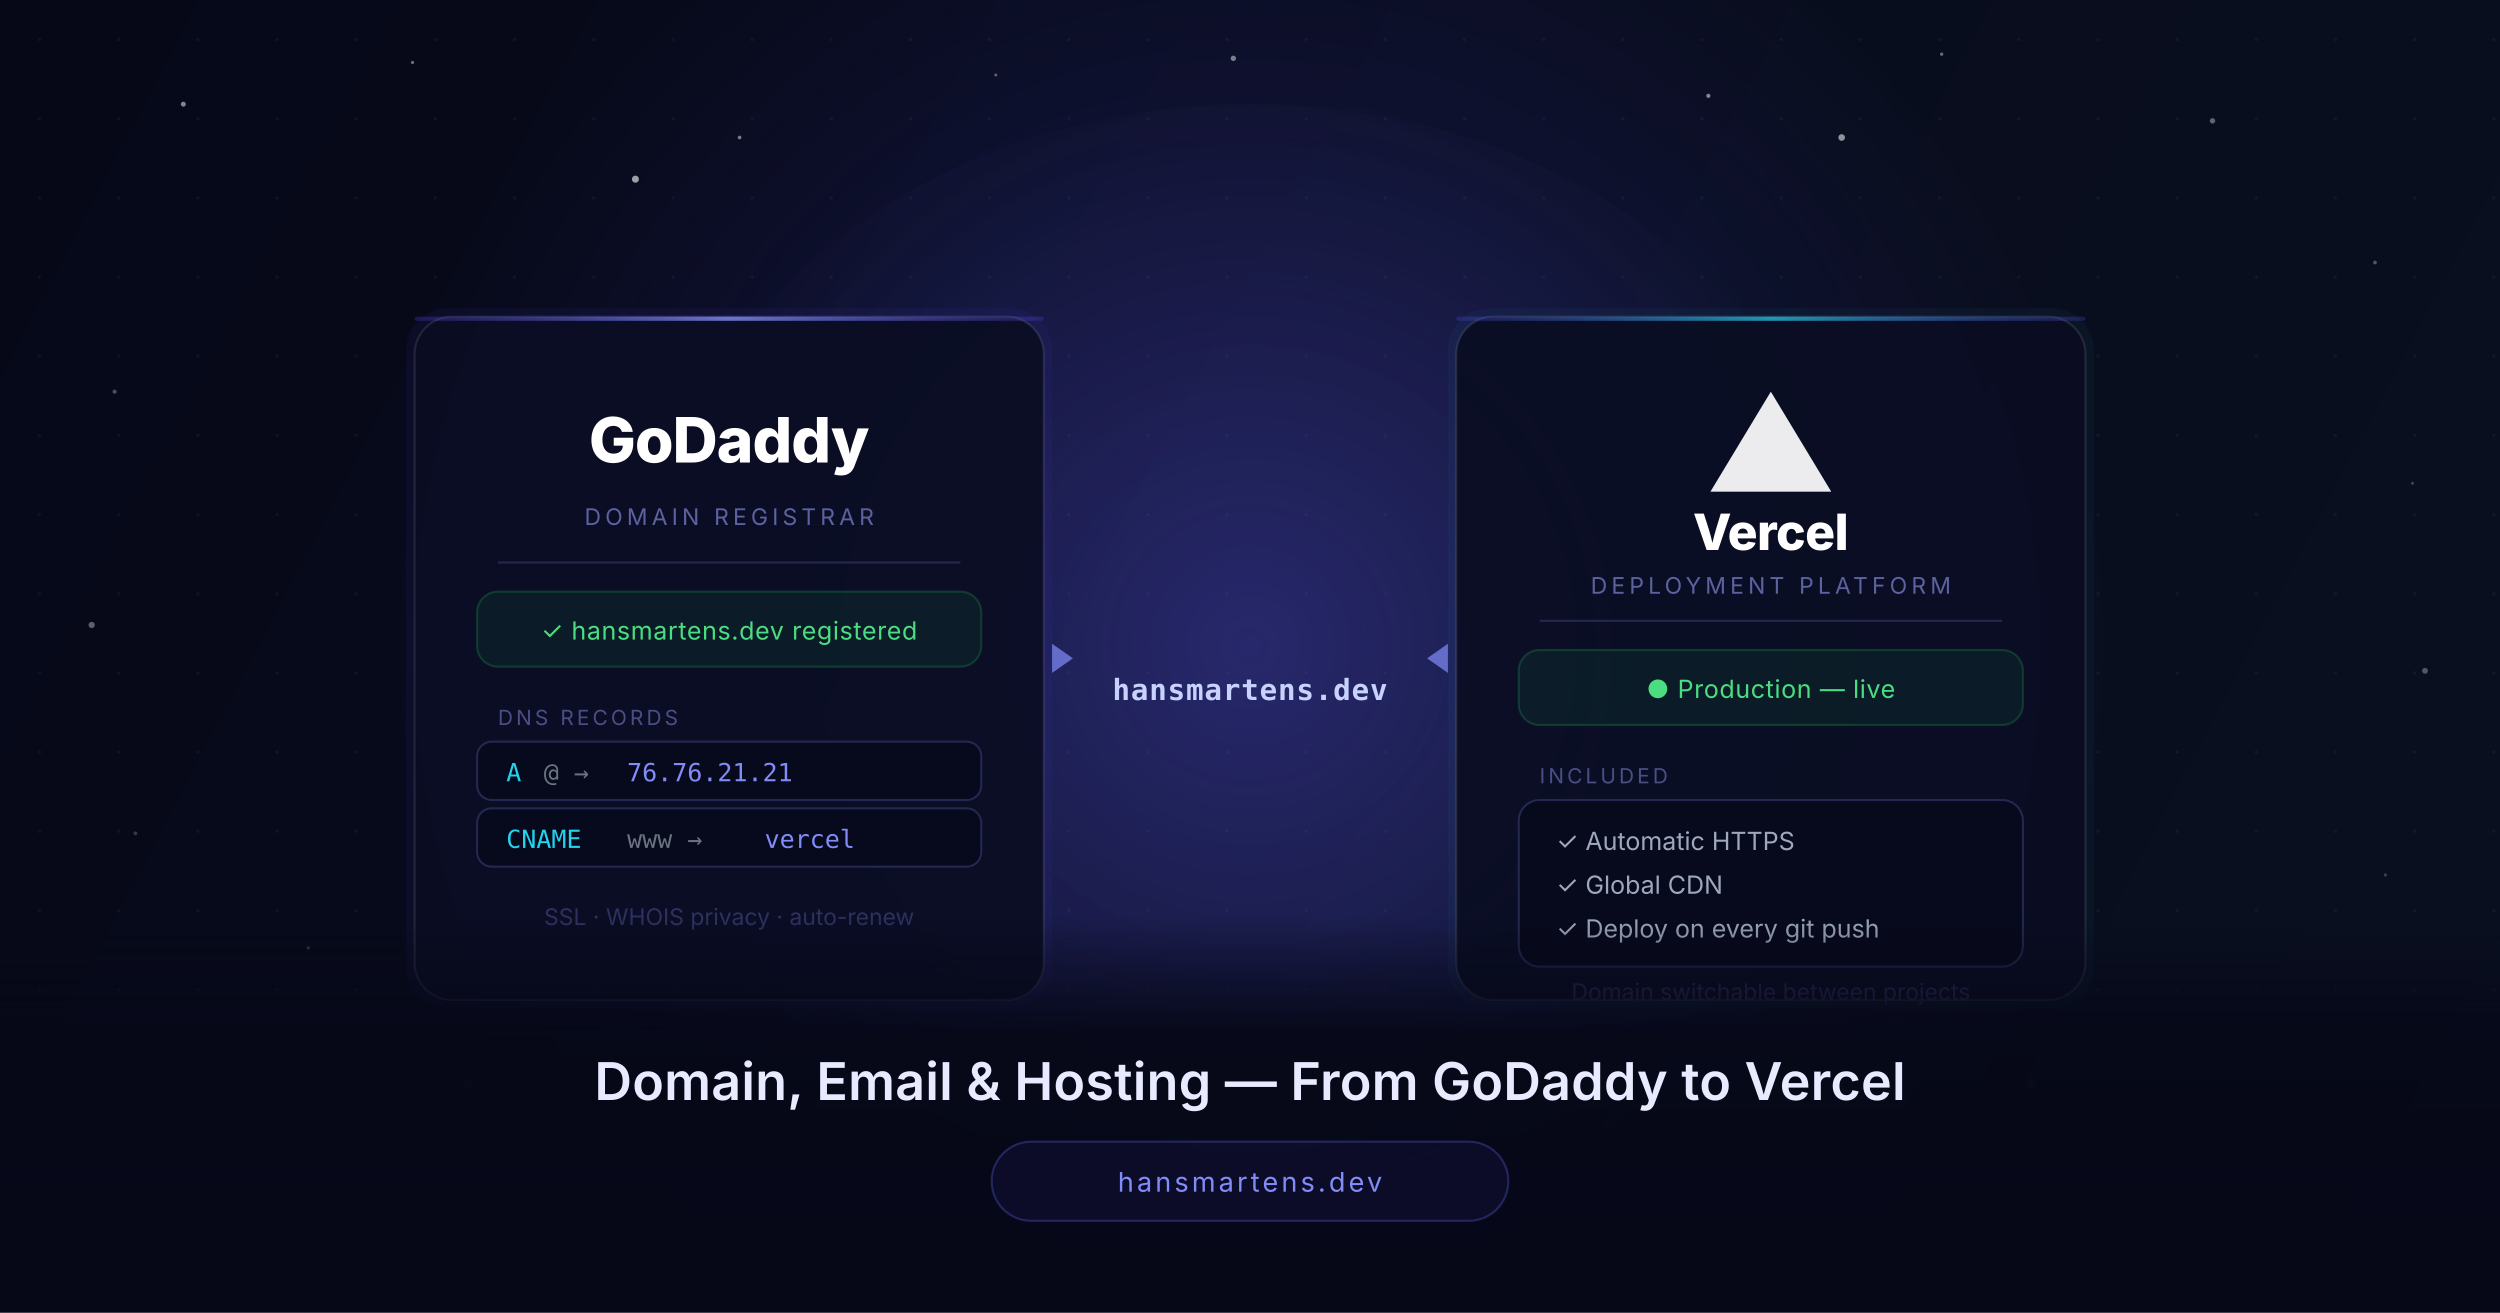
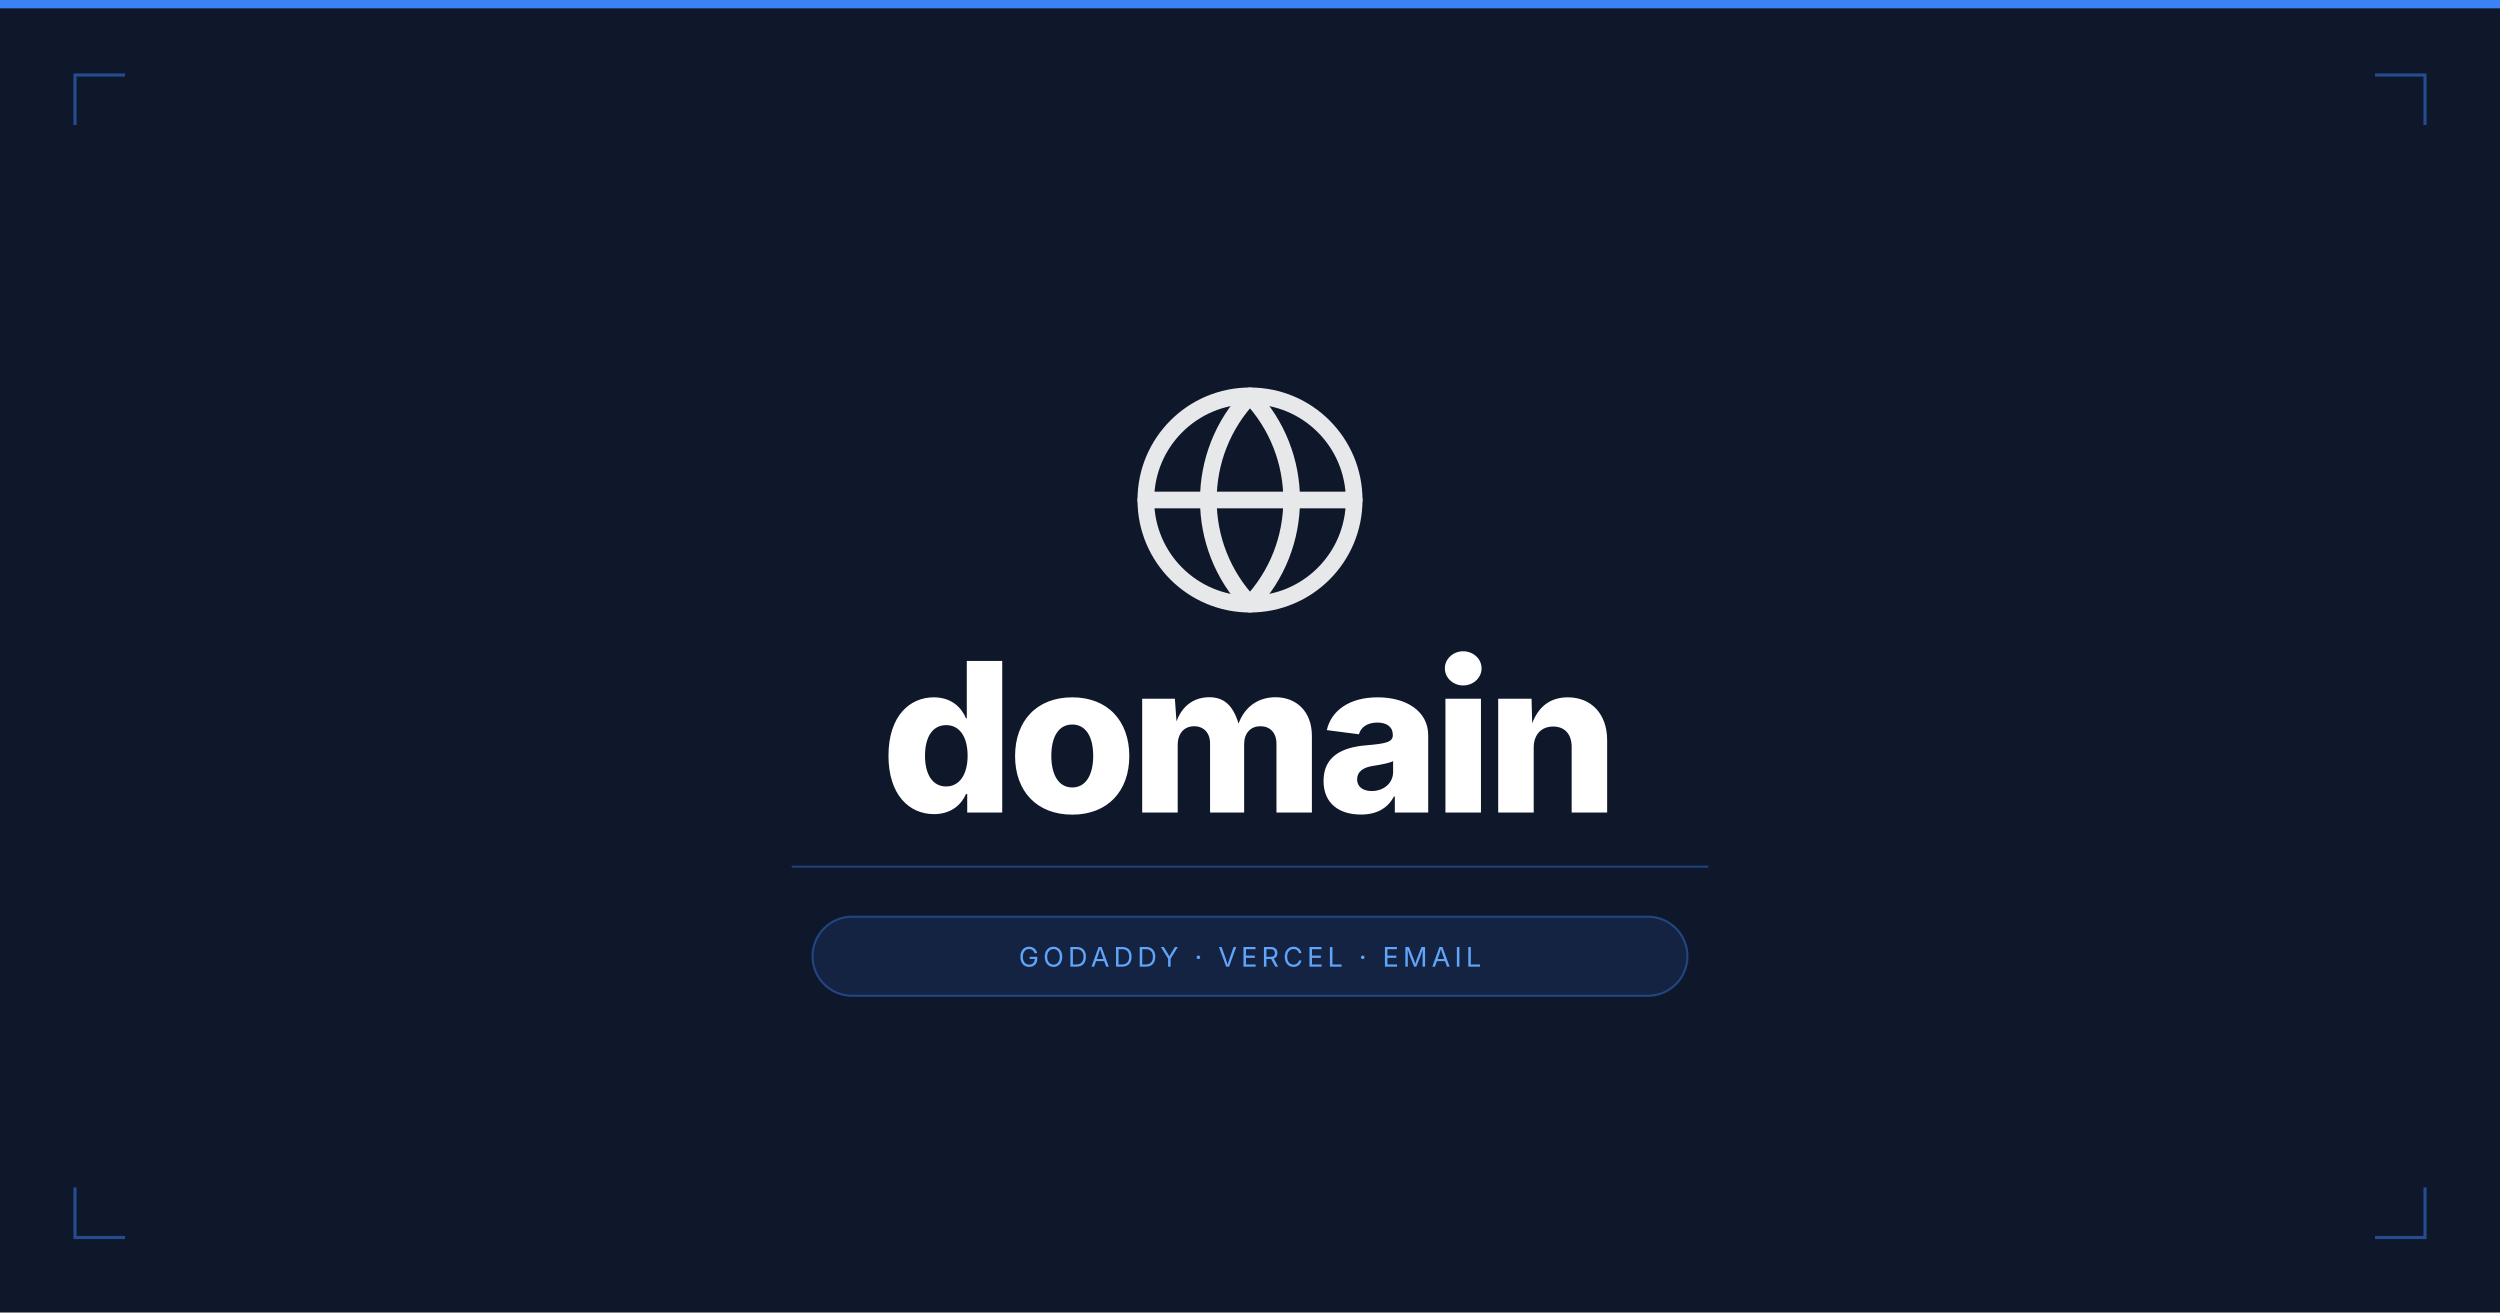
<svg xmlns="http://www.w3.org/2000/svg" width="1200" height="630" viewBox="0 0 1200 630" fill="none">
-   <defs>
-     <linearGradient id="bg" x1="0" y1="0" x2="1200" y2="630" gradientUnits="userSpaceOnUse">
-       <stop offset="0%" stop-color="#060818" />
-       <stop offset="100%" stop-color="#0a1020" />
-     </linearGradient>
-     <radialGradient id="glowMain" cx="600" cy="310" r="420" gradientUnits="userSpaceOnUse">
-       <stop offset="0%" stop-color="#4f46e5" stop-opacity="0.25" />
-       <stop offset="100%" stop-color="#4f46e5" stop-opacity="0" />
-     </radialGradient>
-     <radialGradient id="glowCards" cx="600" cy="310" r="300" gradientUnits="userSpaceOnUse">
-       <stop offset="0%" stop-color="#6366f1" stop-opacity="0.18" />
-       <stop offset="100%" stop-color="#6366f1" stop-opacity="0" />
-     </radialGradient>
-     <linearGradient id="accentL" x1="199" y1="0" x2="501" y2="0" gradientUnits="userSpaceOnUse">
-       <stop offset="0%" stop-color="#4f46e5" stop-opacity="0.25" />
-       <stop offset="50%" stop-color="#818cf8" stop-opacity="0.80" />
-       <stop offset="100%" stop-color="#4f46e5" stop-opacity="0.25" />
-     </linearGradient>
-     <linearGradient id="accentR" x1="699" y1="0" x2="1001" y2="0" gradientUnits="userSpaceOnUse">
-       <stop offset="0%" stop-color="#4f46e5" stop-opacity="0.25" />
-       <stop offset="50%" stop-color="#22d3ee" stop-opacity="0.70" />
-       <stop offset="100%" stop-color="#4f46e5" stop-opacity="0.25" />
-     </linearGradient>
-     <linearGradient id="connLine" x1="0" y1="0" x2="1" y2="0">
-       <stop offset="0%" stop-color="#4f46e5" stop-opacity="0.35" />
-       <stop offset="50%" stop-color="#818cf8" stop-opacity="0.75" />
-       <stop offset="100%" stop-color="#4f46e5" stop-opacity="0.35" />
-     </linearGradient>
-     <linearGradient id="bottomFade" x1="0" y1="440" x2="0" y2="630" gradientUnits="userSpaceOnUse">
-       <stop offset="0%" stop-color="#060818" stop-opacity="0" />
-       <stop offset="30%" stop-color="#060818" stop-opacity="0.96" />
-       <stop offset="100%" stop-color="#060818" stop-opacity="1" />
-     </linearGradient>
-     <linearGradient id="lineGrad" x1="380" y1="0" x2="820" y2="0" gradientUnits="userSpaceOnUse">
-       <stop offset="0%" stop-color="#4f46e5" stop-opacity="0" />
-       <stop offset="30%" stop-color="#818cf8" stop-opacity="0.38" />
-       <stop offset="70%" stop-color="#818cf8" stop-opacity="0.38" />
-       <stop offset="100%" stop-color="#4f46e5" stop-opacity="0" />
-     </linearGradient>
-     <pattern id="dots" x="0" y="0" width="38" height="38" patternUnits="userSpaceOnUse">
-       <circle cx="19" cy="19" r="0.78" fill="#ffffff" fill-opacity="0.042" />
-     </pattern>
-   </defs>
-   <rect width="1200" height="630" fill="url(#bg)" />
-   <rect width="1200" height="630" fill="url(#dots)" />
-   <rect width="1200" height="630" fill="url(#glowMain)" />
-   <ellipse cx="600" cy="310" rx="300" ry="260" fill="url(#glowCards)" />
-   <circle cx="88" cy="50" r="1.2" fill="#ffffff" opacity="0.50" />
-   <circle cx="198" cy="30" r="0.8" fill="#ffffff" opacity="0.40" />
-   <circle cx="355" cy="66" r="0.9" fill="#ffffff" opacity="0.45" />
-   <circle cx="478" cy="36" r="0.7" fill="#ffffff" opacity="0.35" />
-   <circle cx="55" cy="188" r="1.0" fill="#ffffff" opacity="0.28" />
-   <circle cx="65" cy="400" r="0.9" fill="#ffffff" opacity="0.20" />
-   <circle cx="148" cy="455" r="0.8" fill="#ffffff" opacity="0.18" />
-   <circle cx="820" cy="46" r="1.0" fill="#ffffff" opacity="0.50" />
-   <circle cx="932" cy="26" r="0.8" fill="#ffffff" opacity="0.40" />
-   <circle cx="1062" cy="58" r="1.3" fill="#ffffff" opacity="0.36" />
-   <circle cx="1140" cy="126" r="0.9" fill="#ffffff" opacity="0.30" />
-   <circle cx="1158" cy="232" r="0.7" fill="#ffffff" opacity="0.24" />
-   <circle cx="1145" cy="420" r="0.8" fill="#ffffff" opacity="0.20" />
-   <circle cx="305" cy="86" r="1.7" fill="#ffffff" opacity="0.60" />
-   <circle cx="884" cy="66" r="1.6" fill="#ffffff" opacity="0.55" />
-   <circle cx="592" cy="28" r="1.3" fill="#ffffff" opacity="0.45" />
-   <circle cx="44" cy="300" r="1.5" fill="#ffffff" opacity="0.35" />
-   <circle cx="1164" cy="322" r="1.4" fill="#ffffff" opacity="0.30" />
-   <circle cx="225" cy="520" r="2.2" fill="#6366f1" opacity="0.45" />
-   <circle cx="975" cy="520" r="2.2" fill="#22d3ee" opacity="0.35" />
-   <rect x="195" y="148" width="310" height="336" rx="20" fill="#4f46e5" fill-opacity="0.07" />
-   <rect x="199" y="152" width="302" height="328" rx="18" fill="#0a0d22" fill-opacity="0.94" stroke="#ffffff" stroke-opacity="0.10" stroke-width="1" />
-   <rect x="199" y="152" width="302" height="2" rx="1" fill="url(#accentL)" />
-   <text x="350" y="222" font-family="-apple-system, BlinkMacSystemFont, 'Segoe UI', sans-serif" font-size="30" font-weight="800" fill="#ffffff" text-anchor="middle" letter-spacing="-0.5">GoDaddy</text>
-   <text x="350" y="252" font-family="-apple-system, BlinkMacSystemFont, 'Segoe UI', sans-serif" font-size="11" fill="#5c62a0" text-anchor="middle" letter-spacing="2">DOMAIN REGISTRAR</text>
-   <line x1="239" y1="270" x2="461" y2="270" stroke="#222850" stroke-width="1" />
-   <rect x="229" y="284" width="242" height="36" rx="10" fill="#22c55e" fill-opacity="0.08" stroke="#22c55e" stroke-opacity="0.22" stroke-width="1" />
-   <text x="350" y="307" font-family="-apple-system, BlinkMacSystemFont, 'Segoe UI', sans-serif" font-size="12" fill="#4ade80" text-anchor="middle" letter-spacing="0.3">✓  hansmartens.dev registered</text>
-   <text x="239" y="348" font-family="-apple-system, BlinkMacSystemFont, 'Segoe UI', sans-serif" font-size="10" fill="#4a4e85" letter-spacing="1.5">DNS RECORDS</text>
-   <rect x="229" y="356" width="242" height="28" rx="7" fill="#07091c" stroke="#222850" stroke-width="1" />
-   <text x="243" y="375" font-family="ui-monospace, 'Fira Code', monospace" font-size="12" fill="#22d3ee">A</text>
-   <text x="261" y="375" font-family="ui-monospace, 'Fira Code', monospace" font-size="12" fill="#6b7280">@  →</text>
-   <text x="301" y="375" font-family="ui-monospace, 'Fira Code', monospace" font-size="12" fill="#818cf8">76.76.21.21</text>
-   <rect x="229" y="388" width="242" height="28" rx="7" fill="#07091c" stroke="#222850" stroke-width="1" />
-   <text x="243" y="407" font-family="ui-monospace, 'Fira Code', monospace" font-size="12" fill="#22d3ee">CNAME</text>
-   <text x="301" y="407" font-family="ui-monospace, 'Fira Code', monospace" font-size="12" fill="#6b7280">www  →</text>
-   <text x="367" y="407" font-family="ui-monospace, 'Fira Code', monospace" font-size="12" fill="#818cf8">vercel</text>
-   <text x="350" y="444" font-family="-apple-system, BlinkMacSystemFont, 'Segoe UI', sans-serif" font-size="11" fill="#303060" text-anchor="middle">SSL · WHOIS privacy · auto-renew</text>
-   <line x1="505" y1="316" x2="695" y2="316" stroke="url(#connLine)" stroke-width="1.5" stroke-dasharray="7 5" />
-   <polygon points="505,309 515,316 505,323" fill="#818cf8" opacity="0.70" />
-   <polygon points="695,309 685,316 695,323" fill="#818cf8" opacity="0.70" />
-   <text x="600" y="336" font-family="ui-monospace, 'Fira Code', monospace" font-size="14" font-weight="600" fill="#c7d2fe" text-anchor="middle" letter-spacing="0.4">hansmartens.dev</text>
-   <rect x="695" y="148" width="310" height="336" rx="20" fill="#22d3ee" fill-opacity="0.04" />
-   <rect x="699" y="152" width="302" height="328" rx="18" fill="#0a0d22" fill-opacity="0.94" stroke="#ffffff" stroke-opacity="0.10" stroke-width="1" />
-   <rect x="699" y="152" width="302" height="2" rx="1" fill="url(#accentR)" />
-   <polygon points="850,188 879,236 821,236" fill="#ffffff" opacity="0.92" />
-   <text x="850" y="264" font-family="-apple-system, BlinkMacSystemFont, 'Segoe UI', sans-serif" font-size="24" font-weight="800" fill="#ffffff" text-anchor="middle" letter-spacing="-0.3">Vercel</text>
-   <text x="850" y="285" font-family="-apple-system, BlinkMacSystemFont, 'Segoe UI', sans-serif" font-size="11" fill="#5c62a0" text-anchor="middle" letter-spacing="2">DEPLOYMENT PLATFORM</text>
-   <line x1="739" y1="298" x2="961" y2="298" stroke="#222850" stroke-width="1" />
-   <rect x="729" y="312" width="242" height="36" rx="10" fill="#22c55e" fill-opacity="0.08" stroke="#22c55e" stroke-opacity="0.22" stroke-width="1" />
-   <text x="850" y="335" font-family="-apple-system, BlinkMacSystemFont, 'Segoe UI', sans-serif" font-size="12" fill="#4ade80" text-anchor="middle" letter-spacing="0.3">● Production — live</text>
-   <text x="739" y="376" font-family="-apple-system, BlinkMacSystemFont, 'Segoe UI', sans-serif" font-size="10" fill="#4a4e85" letter-spacing="1.5">INCLUDED</text>
-   <rect x="729" y="384" width="242" height="80" rx="10" fill="#07091c" stroke="#222850" stroke-width="1" />
-   <text x="747" y="408" font-family="-apple-system, BlinkMacSystemFont, 'Segoe UI', sans-serif" font-size="12" fill="#9da8bc">✓  Automatic HTTPS</text>
-   <text x="747" y="429" font-family="-apple-system, BlinkMacSystemFont, 'Segoe UI', sans-serif" font-size="12" fill="#9da8bc">✓  Global CDN</text>
-   <text x="747" y="450" font-family="-apple-system, BlinkMacSystemFont, 'Segoe UI', sans-serif" font-size="12" fill="#9da8bc">✓  Deploy on every git push</text>
-   <text x="850" y="480" font-family="-apple-system, BlinkMacSystemFont, 'Segoe UI', sans-serif" font-size="11" fill="#303060" text-anchor="middle">Domain switchable between projects</text>
-   <rect x="0" y="430" width="1200" height="200" fill="url(#bottomFade)" />
-   <text x="600" y="528" font-family="-apple-system, BlinkMacSystemFont, 'Segoe UI', sans-serif" font-size="25" font-weight="600" fill="#e8eaff" text-anchor="middle" letter-spacing="0.1">Domain, Email &amp; Hosting — From GoDaddy to Vercel</text>
-   <rect x="476" y="548" width="248" height="38" rx="19" fill="#4f46e5" fill-opacity="0.08" stroke="#6366f1" stroke-opacity="0.30" stroke-width="1" />
-   <text x="600" y="572" font-family="-apple-system, BlinkMacSystemFont, 'Segoe UI', sans-serif" font-size="13" fill="#818cf8" text-anchor="middle" letter-spacing="1.5">hansmartens.dev</text>
+   <rect width="1200" height="630" fill="#0f172a" />
+   <rect x="0" y="0" width="1200" height="4" fill="#3b82f6" />
+   <g transform="translate(540, 180) scale(5)" stroke="#ffffff" stroke-width="1.6" stroke-linecap="round" stroke-linejoin="round" fill="none" opacity="0.9">
+     <circle cx="12" cy="12" r="10" />
+     <path d="M12 2a14.5 14.5 0 0 0 0 20 14.5 14.5 0 0 0 0-20" />
+     <path d="M2 12h20" />
+   </g>
+   <text x="600" y="390" font-family="system-ui, -apple-system, sans-serif" font-size="100" font-weight="800" fill="#ffffff" text-anchor="middle" letter-spacing="-3">domain</text>
+   <line x1="380" y1="416" x2="820" y2="416" stroke="#3b82f6" stroke-width="1" stroke-opacity="0.4" />
+   <rect x="390" y="440" width="420" height="38" rx="19" fill="#3b82f6" fill-opacity="0.12" stroke="#3b82f6" stroke-opacity="0.4" stroke-width="1" />
+   <text x="600" y="464" font-family="system-ui, -apple-system, sans-serif" font-size="13" fill="#60a5fa" text-anchor="middle" letter-spacing="2">GODADDY · VERCEL · EMAIL</text>
+   <path d="M 36 60 L 36 36 L 60 36" stroke="#3b82f6" stroke-width="1.5" fill="none" stroke-opacity="0.5" />
+   <path d="M 1140 36 L 1164 36 L 1164 60" stroke="#3b82f6" stroke-width="1.5" fill="none" stroke-opacity="0.5" />
+   <path d="M 36 570 L 36 594 L 60 594" stroke="#3b82f6" stroke-width="1.5" fill="none" stroke-opacity="0.5" />
+   <path d="M 1140 594 L 1164 594 L 1164 570" stroke="#3b82f6" stroke-width="1.5" fill="none" stroke-opacity="0.5" />
</svg>
